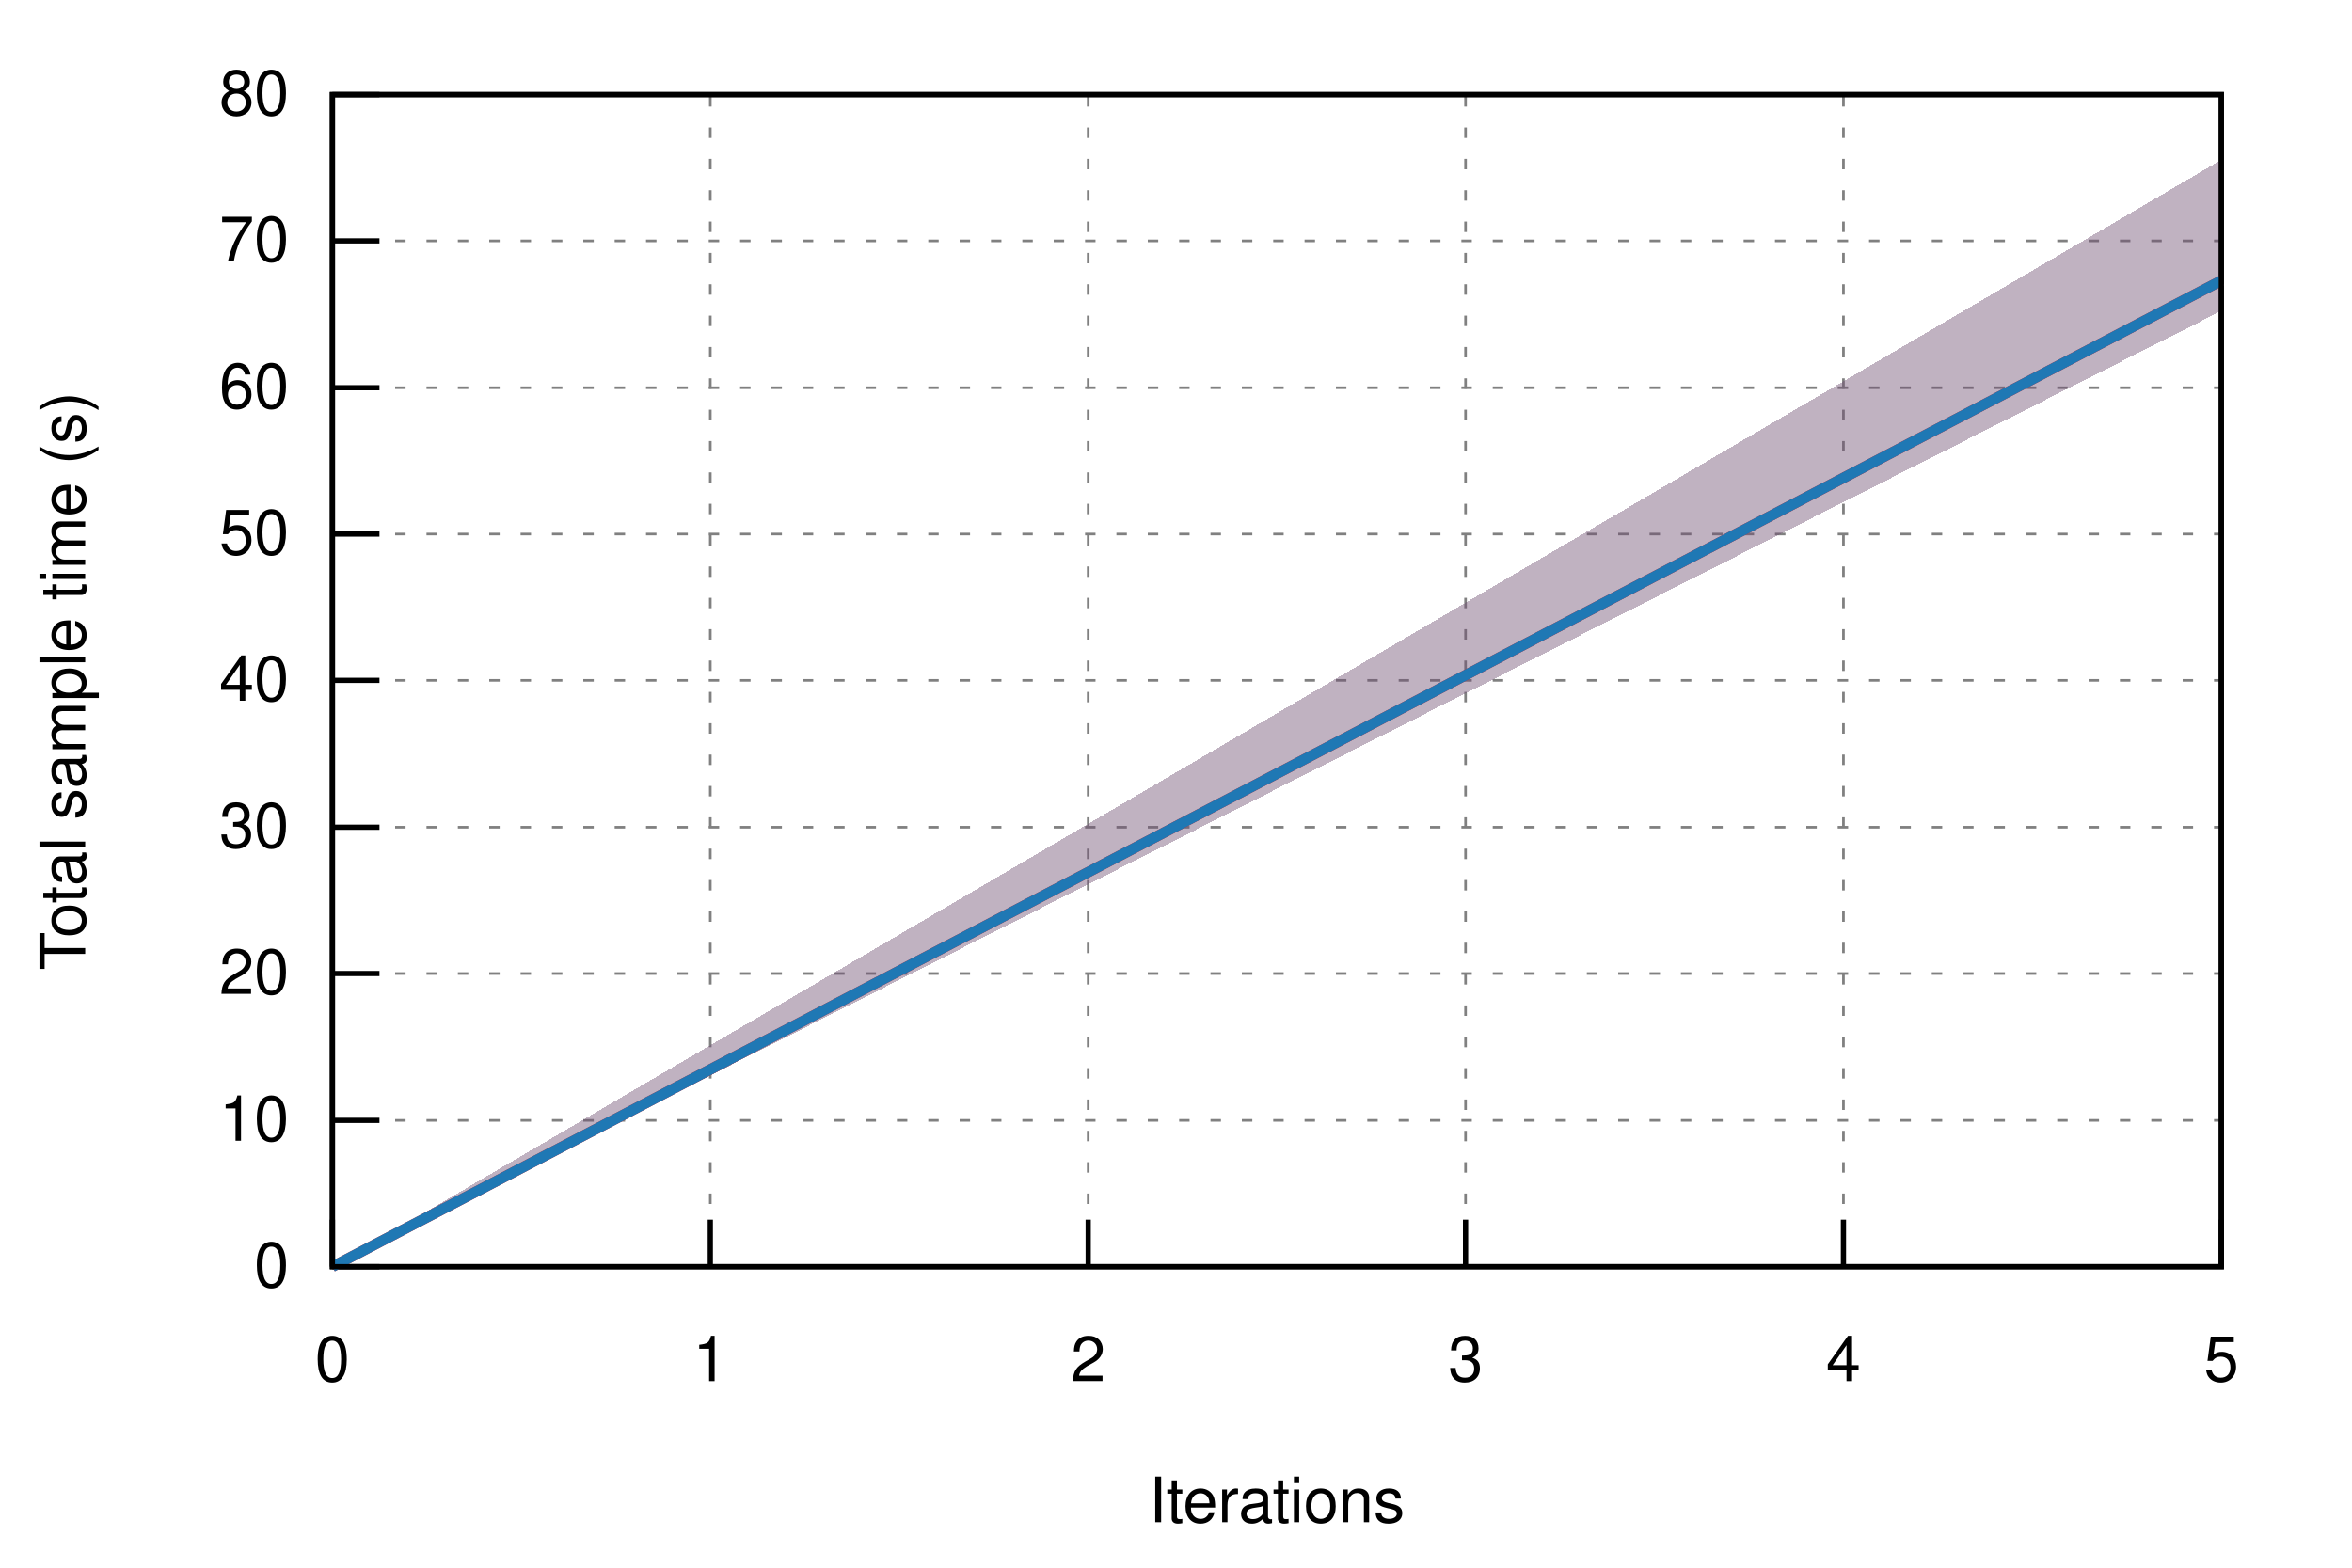
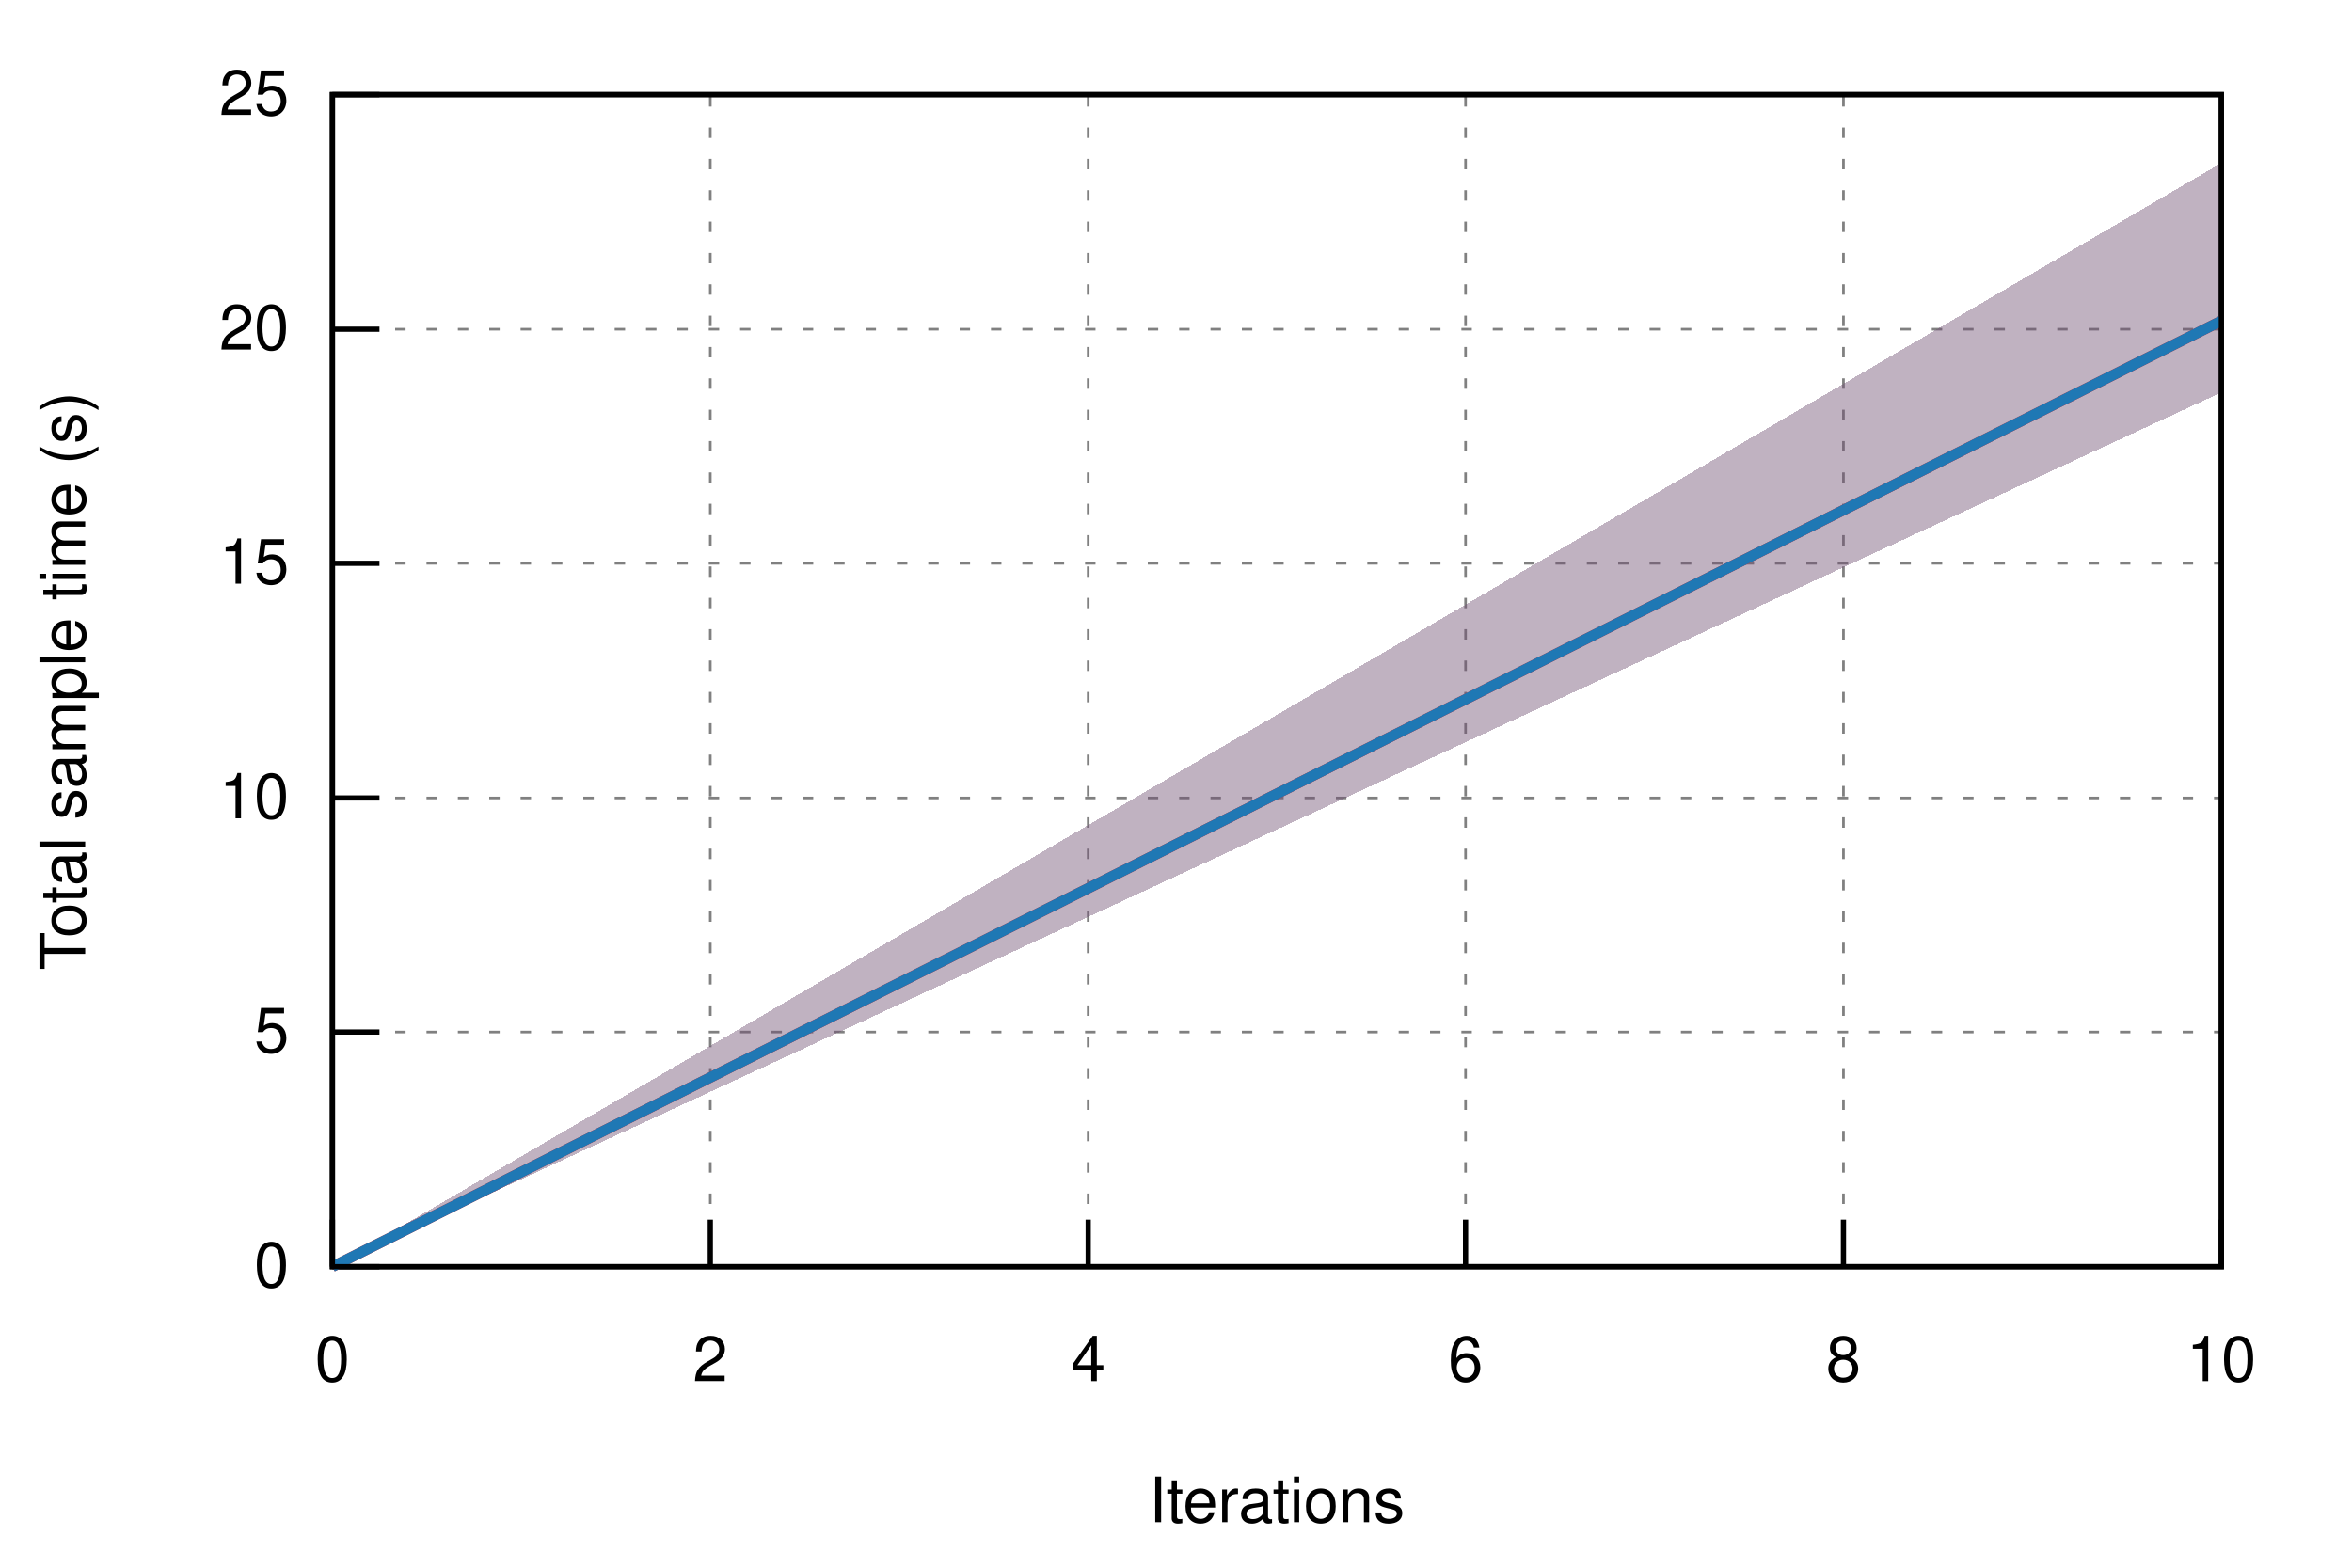
<svg xmlns="http://www.w3.org/2000/svg" xmlns:xlink="http://www.w3.org/1999/xlink" viewBox="0 0 450 300">
  <g id="gnuplot_canvas">
    <rect x="0" y="0" width="450" height="300" fill="none" />
    <defs>
      <circle id="gpDot" r="0.5" stroke-width="0.5" stroke="currentColor" />
      <path id="gpPt0" stroke-width="0.222" stroke="currentColor" d="M-1,0 h2 M0,-1 v2" />
      <path id="gpPt1" stroke-width="0.222" stroke="currentColor" d="M-1,-1 L1,1 M1,-1 L-1,1" />
      <path id="gpPt2" stroke-width="0.222" stroke="currentColor" d="M-1,0 L1,0 M0,-1 L0,1 M-1,-1 L1,1 M-1,1 L1,-1" />
      <rect id="gpPt3" stroke-width="0.222" stroke="currentColor" x="-1" y="-1" width="2" height="2" />
      <rect id="gpPt4" stroke-width="0.222" stroke="currentColor" fill="currentColor" x="-1" y="-1" width="2" height="2" />
      <circle id="gpPt5" stroke-width="0.222" stroke="currentColor" cx="0" cy="0" r="1" />
      <use xlink:href="#gpPt5" id="gpPt6" fill="currentColor" stroke="none" />
      <path id="gpPt7" stroke-width="0.222" stroke="currentColor" d="M0,-1.33 L-1.33,0.67 L1.33,0.67 z" />
      <use xlink:href="#gpPt7" id="gpPt8" fill="currentColor" stroke="none" />
      <use xlink:href="#gpPt7" id="gpPt9" stroke="currentColor" transform="rotate(180)" />
      <use xlink:href="#gpPt9" id="gpPt10" fill="currentColor" stroke="none" />
      <use xlink:href="#gpPt3" id="gpPt11" stroke="currentColor" transform="rotate(45)" />
      <use xlink:href="#gpPt11" id="gpPt12" fill="currentColor" stroke="none" />
      <path id="gpPt13" stroke-width="0.222" stroke="currentColor" d="M0,1.330 L1.265,0.411 L0.782,-1.067 L-0.782,-1.076 L-1.265,0.411 z" />
      <use xlink:href="#gpPt13" id="gpPt14" fill="currentColor" stroke="none" />
      <filter id="textbox" filterUnits="objectBoundingBox" x="0" y="0" height="1" width="1">
        <feFlood flood-color="white" flood-opacity="1" result="bgnd" />
        <feComposite in="SourceGraphic" in2="bgnd" operator="atop" />
      </filter>
      <filter id="greybox" filterUnits="objectBoundingBox" x="0" y="0" height="1" width="1">
        <feFlood flood-color="lightgrey" flood-opacity="1" result="grey" />
        <feComposite in="SourceGraphic" in2="grey" operator="atop" />
      </filter>
    </defs>
    <g fill="none" color="white" stroke="currentColor" stroke-width="1.00" stroke-linecap="butt" stroke-linejoin="miter">
</g>
    <g fill="none" color="black" stroke="currentColor" stroke-width="1.00" stroke-linecap="butt" stroke-linejoin="miter">
</g>
    <g fill="none" color="black" stroke="black" stroke-width="0.50" stroke-linecap="butt" stroke-linejoin="miter">
</g>
    <g fill="none" color="gray" stroke="currentColor" stroke-width="0.50" stroke-linecap="butt" stroke-linejoin="miter">
      <path stroke="gray" stroke-dasharray="2,4" class="gridline" d="M63.6,242.4 L425.0,242.4  " />
    </g>
    <g fill="none" color="gray" stroke="gray" stroke-width="1.00" stroke-linecap="butt" stroke-linejoin="miter">
</g>
    <g fill="none" color="black" stroke="currentColor" stroke-width="1.00" stroke-linecap="butt" stroke-linejoin="miter">
      <path stroke="black" d="M63.6,242.4 L72.6,242.4  " />
      <g transform="translate(55.3,246.3)" stroke="none" fill="black" font-family="Helvetica" font-size="12.00" text-anchor="end">
        <text>
          <tspan font-family="Helvetica"> 0</tspan>
        </text>
      </g>
    </g>
    <g fill="none" color="black" stroke="currentColor" stroke-width="1.00" stroke-linecap="butt" stroke-linejoin="miter">
</g>
    <g fill="none" color="black" stroke="black" stroke-width="0.50" stroke-linecap="butt" stroke-linejoin="miter">
</g>
    <g fill="none" color="gray" stroke="currentColor" stroke-width="0.50" stroke-linecap="butt" stroke-linejoin="miter">
-       <path stroke="gray" stroke-dasharray="2,4" class="gridline" d="M63.6,214.4 L425.0,214.4  " />
-     </g>
-     <g fill="none" color="gray" stroke="gray" stroke-width="1.00" stroke-linecap="butt" stroke-linejoin="miter">
- </g>
-     <g fill="none" color="black" stroke="currentColor" stroke-width="1.00" stroke-linecap="butt" stroke-linejoin="miter">
-       <path stroke="black" d="M63.6,214.4 L72.6,214.4  " />
-       <g transform="translate(55.3,218.3)" stroke="none" fill="black" font-family="Helvetica" font-size="12.00" text-anchor="end">
+       <path stroke="gray" stroke-dasharray="2,4" class="gridline" d="M63.6,197.5 L425.0,197.5  " />
+     </g>
+     <g fill="none" color="gray" stroke="gray" stroke-width="1.00" stroke-linecap="butt" stroke-linejoin="miter">
+ </g>
+     <g fill="none" color="black" stroke="currentColor" stroke-width="1.00" stroke-linecap="butt" stroke-linejoin="miter">
+       <path stroke="black" d="M63.6,197.5 L72.6,197.5  " />
+       <g transform="translate(55.3,201.4)" stroke="none" fill="black" font-family="Helvetica" font-size="12.00" text-anchor="end">
+         <text>
+           <tspan font-family="Helvetica"> 5</tspan>
+         </text>
+       </g>
+     </g>
+     <g fill="none" color="black" stroke="currentColor" stroke-width="1.00" stroke-linecap="butt" stroke-linejoin="miter">
+ </g>
+     <g fill="none" color="black" stroke="black" stroke-width="0.50" stroke-linecap="butt" stroke-linejoin="miter">
+ </g>
+     <g fill="none" color="gray" stroke="currentColor" stroke-width="0.50" stroke-linecap="butt" stroke-linejoin="miter">
+       <path stroke="gray" stroke-dasharray="2,4" class="gridline" d="M63.6,152.7 L425.0,152.7  " />
+     </g>
+     <g fill="none" color="gray" stroke="gray" stroke-width="1.00" stroke-linecap="butt" stroke-linejoin="miter">
+ </g>
+     <g fill="none" color="black" stroke="currentColor" stroke-width="1.00" stroke-linecap="butt" stroke-linejoin="miter">
+       <path stroke="black" d="M63.6,152.7 L72.6,152.7  " />
+       <g transform="translate(55.3,156.6)" stroke="none" fill="black" font-family="Helvetica" font-size="12.00" text-anchor="end">
        <text>
          <tspan font-family="Helvetica"> 10</tspan>
        </text>
      </g>
    </g>
    <g fill="none" color="black" stroke="currentColor" stroke-width="1.00" stroke-linecap="butt" stroke-linejoin="miter">
</g>
    <g fill="none" color="black" stroke="black" stroke-width="0.50" stroke-linecap="butt" stroke-linejoin="miter">
</g>
    <g fill="none" color="gray" stroke="currentColor" stroke-width="0.50" stroke-linecap="butt" stroke-linejoin="miter">
-       <path stroke="gray" stroke-dasharray="2,4" class="gridline" d="M63.6,186.3 L425.0,186.3  " />
-     </g>
-     <g fill="none" color="gray" stroke="gray" stroke-width="1.00" stroke-linecap="butt" stroke-linejoin="miter">
- </g>
-     <g fill="none" color="black" stroke="currentColor" stroke-width="1.00" stroke-linecap="butt" stroke-linejoin="miter">
-       <path stroke="black" d="M63.6,186.3 L72.6,186.3  " />
-       <g transform="translate(55.3,190.2)" stroke="none" fill="black" font-family="Helvetica" font-size="12.00" text-anchor="end">
+       <path stroke="gray" stroke-dasharray="2,4" class="gridline" d="M63.6,107.8 L425.0,107.8  " />
+     </g>
+     <g fill="none" color="gray" stroke="gray" stroke-width="1.00" stroke-linecap="butt" stroke-linejoin="miter">
+ </g>
+     <g fill="none" color="black" stroke="currentColor" stroke-width="1.00" stroke-linecap="butt" stroke-linejoin="miter">
+       <path stroke="black" d="M63.6,107.8 L72.6,107.8  " />
+       <g transform="translate(55.3,111.7)" stroke="none" fill="black" font-family="Helvetica" font-size="12.00" text-anchor="end">
+         <text>
+           <tspan font-family="Helvetica"> 15</tspan>
+         </text>
+       </g>
+     </g>
+     <g fill="none" color="black" stroke="currentColor" stroke-width="1.00" stroke-linecap="butt" stroke-linejoin="miter">
+ </g>
+     <g fill="none" color="black" stroke="black" stroke-width="0.50" stroke-linecap="butt" stroke-linejoin="miter">
+ </g>
+     <g fill="none" color="gray" stroke="currentColor" stroke-width="0.50" stroke-linecap="butt" stroke-linejoin="miter">
+       <path stroke="gray" stroke-dasharray="2,4" class="gridline" d="M63.6,63.0 L425.0,63.0  " />
+     </g>
+     <g fill="none" color="gray" stroke="gray" stroke-width="1.00" stroke-linecap="butt" stroke-linejoin="miter">
+ </g>
+     <g fill="none" color="black" stroke="currentColor" stroke-width="1.00" stroke-linecap="butt" stroke-linejoin="miter">
+       <path stroke="black" d="M63.6,63.0 L72.6,63.0  " />
+       <g transform="translate(55.3,66.9)" stroke="none" fill="black" font-family="Helvetica" font-size="12.00" text-anchor="end">
        <text>
          <tspan font-family="Helvetica"> 20</tspan>
-         </text>
-       </g>
-     </g>
-     <g fill="none" color="black" stroke="currentColor" stroke-width="1.00" stroke-linecap="butt" stroke-linejoin="miter">
- </g>
-     <g fill="none" color="black" stroke="black" stroke-width="0.50" stroke-linecap="butt" stroke-linejoin="miter">
- </g>
-     <g fill="none" color="gray" stroke="currentColor" stroke-width="0.50" stroke-linecap="butt" stroke-linejoin="miter">
-       <path stroke="gray" stroke-dasharray="2,4" class="gridline" d="M63.6,158.3 L425.0,158.3  " />
-     </g>
-     <g fill="none" color="gray" stroke="gray" stroke-width="1.00" stroke-linecap="butt" stroke-linejoin="miter">
- </g>
-     <g fill="none" color="black" stroke="currentColor" stroke-width="1.00" stroke-linecap="butt" stroke-linejoin="miter">
-       <path stroke="black" d="M63.6,158.3 L72.6,158.3  " />
-       <g transform="translate(55.3,162.2)" stroke="none" fill="black" font-family="Helvetica" font-size="12.00" text-anchor="end">
-         <text>
-           <tspan font-family="Helvetica"> 30</tspan>
-         </text>
-       </g>
-     </g>
-     <g fill="none" color="black" stroke="currentColor" stroke-width="1.00" stroke-linecap="butt" stroke-linejoin="miter">
- </g>
-     <g fill="none" color="black" stroke="black" stroke-width="0.50" stroke-linecap="butt" stroke-linejoin="miter">
- </g>
-     <g fill="none" color="gray" stroke="currentColor" stroke-width="0.50" stroke-linecap="butt" stroke-linejoin="miter">
-       <path stroke="gray" stroke-dasharray="2,4" class="gridline" d="M63.6,130.2 L425.0,130.2  " />
-     </g>
-     <g fill="none" color="gray" stroke="gray" stroke-width="1.00" stroke-linecap="butt" stroke-linejoin="miter">
- </g>
-     <g fill="none" color="black" stroke="currentColor" stroke-width="1.00" stroke-linecap="butt" stroke-linejoin="miter">
-       <path stroke="black" d="M63.6,130.2 L72.6,130.2  " />
-       <g transform="translate(55.3,134.1)" stroke="none" fill="black" font-family="Helvetica" font-size="12.00" text-anchor="end">
-         <text>
-           <tspan font-family="Helvetica"> 40</tspan>
-         </text>
-       </g>
-     </g>
-     <g fill="none" color="black" stroke="currentColor" stroke-width="1.00" stroke-linecap="butt" stroke-linejoin="miter">
- </g>
-     <g fill="none" color="black" stroke="black" stroke-width="0.50" stroke-linecap="butt" stroke-linejoin="miter">
- </g>
-     <g fill="none" color="gray" stroke="currentColor" stroke-width="0.50" stroke-linecap="butt" stroke-linejoin="miter">
-       <path stroke="gray" stroke-dasharray="2,4" class="gridline" d="M63.6,102.2 L425.0,102.2  " />
-     </g>
-     <g fill="none" color="gray" stroke="gray" stroke-width="1.00" stroke-linecap="butt" stroke-linejoin="miter">
- </g>
-     <g fill="none" color="black" stroke="currentColor" stroke-width="1.00" stroke-linecap="butt" stroke-linejoin="miter">
-       <path stroke="black" d="M63.6,102.2 L72.6,102.2  " />
-       <g transform="translate(55.3,106.1)" stroke="none" fill="black" font-family="Helvetica" font-size="12.00" text-anchor="end">
-         <text>
-           <tspan font-family="Helvetica"> 50</tspan>
-         </text>
-       </g>
-     </g>
-     <g fill="none" color="black" stroke="currentColor" stroke-width="1.00" stroke-linecap="butt" stroke-linejoin="miter">
- </g>
-     <g fill="none" color="black" stroke="black" stroke-width="0.50" stroke-linecap="butt" stroke-linejoin="miter">
- </g>
-     <g fill="none" color="gray" stroke="currentColor" stroke-width="0.50" stroke-linecap="butt" stroke-linejoin="miter">
-       <path stroke="gray" stroke-dasharray="2,4" class="gridline" d="M63.6,74.2 L425.0,74.2  " />
-     </g>
-     <g fill="none" color="gray" stroke="gray" stroke-width="1.00" stroke-linecap="butt" stroke-linejoin="miter">
- </g>
-     <g fill="none" color="black" stroke="currentColor" stroke-width="1.00" stroke-linecap="butt" stroke-linejoin="miter">
-       <path stroke="black" d="M63.6,74.2 L72.6,74.2  " />
-       <g transform="translate(55.3,78.1)" stroke="none" fill="black" font-family="Helvetica" font-size="12.00" text-anchor="end">
-         <text>
-           <tspan font-family="Helvetica"> 60</tspan>
-         </text>
-       </g>
-     </g>
-     <g fill="none" color="black" stroke="currentColor" stroke-width="1.00" stroke-linecap="butt" stroke-linejoin="miter">
- </g>
-     <g fill="none" color="black" stroke="black" stroke-width="0.50" stroke-linecap="butt" stroke-linejoin="miter">
- </g>
-     <g fill="none" color="gray" stroke="currentColor" stroke-width="0.50" stroke-linecap="butt" stroke-linejoin="miter">
-       <path stroke="gray" stroke-dasharray="2,4" class="gridline" d="M63.6,46.1 L425.0,46.1  " />
-     </g>
-     <g fill="none" color="gray" stroke="gray" stroke-width="1.00" stroke-linecap="butt" stroke-linejoin="miter">
- </g>
-     <g fill="none" color="black" stroke="currentColor" stroke-width="1.00" stroke-linecap="butt" stroke-linejoin="miter">
-       <path stroke="black" d="M63.6,46.1 L72.6,46.1  " />
-       <g transform="translate(55.3,50.0)" stroke="none" fill="black" font-family="Helvetica" font-size="12.00" text-anchor="end">
-         <text>
-           <tspan font-family="Helvetica"> 70</tspan>
        </text>
      </g>
    </g>
    <g fill="none" color="black" stroke="currentColor" stroke-width="1.00" stroke-linecap="butt" stroke-linejoin="miter">
</g>
    <g fill="none" color="black" stroke="black" stroke-width="0.50" stroke-linecap="butt" stroke-linejoin="miter">
</g>
    <g fill="none" color="gray" stroke="currentColor" stroke-width="0.50" stroke-linecap="butt" stroke-linejoin="miter">
      <path stroke="gray" stroke-dasharray="2,4" class="gridline" d="M63.6,18.1 L425.0,18.1  " />
    </g>
    <g fill="none" color="gray" stroke="gray" stroke-width="1.00" stroke-linecap="butt" stroke-linejoin="miter">
</g>
    <g fill="none" color="black" stroke="currentColor" stroke-width="1.00" stroke-linecap="butt" stroke-linejoin="miter">
      <path stroke="black" d="M63.6,18.1 L72.6,18.1  " />
      <g transform="translate(55.3,22.0)" stroke="none" fill="black" font-family="Helvetica" font-size="12.00" text-anchor="end">
        <text>
-           <tspan font-family="Helvetica"> 80</tspan>
+           <tspan font-family="Helvetica"> 25</tspan>
        </text>
      </g>
    </g>
    <g fill="none" color="black" stroke="currentColor" stroke-width="1.00" stroke-linecap="butt" stroke-linejoin="miter">
</g>
    <g fill="none" color="black" stroke="black" stroke-width="0.50" stroke-linecap="butt" stroke-linejoin="miter">
</g>
    <g fill="none" color="gray" stroke="currentColor" stroke-width="0.50" stroke-linecap="butt" stroke-linejoin="miter">
      <path stroke="gray" stroke-dasharray="2,4" class="gridline" d="M63.6,242.4 L63.6,18.1  " />
    </g>
    <g fill="none" color="gray" stroke="gray" stroke-width="1.00" stroke-linecap="butt" stroke-linejoin="miter">
</g>
    <g fill="none" color="black" stroke="currentColor" stroke-width="1.00" stroke-linecap="butt" stroke-linejoin="miter">
      <path stroke="black" d="M63.6,242.4 L63.6,233.4  " />
      <g transform="translate(63.6,264.3)" stroke="none" fill="black" font-family="Helvetica" font-size="12.00" text-anchor="middle">
        <text>
          <tspan font-family="Helvetica"> 0</tspan>
        </text>
      </g>
    </g>
    <g fill="none" color="black" stroke="currentColor" stroke-width="1.00" stroke-linecap="butt" stroke-linejoin="miter">
</g>
    <g fill="none" color="black" stroke="black" stroke-width="0.50" stroke-linecap="butt" stroke-linejoin="miter">
</g>
    <g fill="none" color="gray" stroke="currentColor" stroke-width="0.50" stroke-linecap="butt" stroke-linejoin="miter">
      <path stroke="gray" stroke-dasharray="2,4" class="gridline" d="M135.9,242.4 L135.9,18.1  " />
    </g>
    <g fill="none" color="gray" stroke="gray" stroke-width="1.00" stroke-linecap="butt" stroke-linejoin="miter">
</g>
    <g fill="none" color="black" stroke="currentColor" stroke-width="1.00" stroke-linecap="butt" stroke-linejoin="miter">
      <path stroke="black" d="M135.9,242.4 L135.9,233.4  " />
      <g transform="translate(135.9,264.3)" stroke="none" fill="black" font-family="Helvetica" font-size="12.00" text-anchor="middle">
        <text>
-           <tspan font-family="Helvetica"> 1</tspan>
+           <tspan font-family="Helvetica"> 2</tspan>
        </text>
      </g>
    </g>
    <g fill="none" color="black" stroke="currentColor" stroke-width="1.00" stroke-linecap="butt" stroke-linejoin="miter">
</g>
    <g fill="none" color="black" stroke="black" stroke-width="0.50" stroke-linecap="butt" stroke-linejoin="miter">
</g>
    <g fill="none" color="gray" stroke="currentColor" stroke-width="0.50" stroke-linecap="butt" stroke-linejoin="miter">
      <path stroke="gray" stroke-dasharray="2,4" class="gridline" d="M208.2,242.4 L208.2,18.1  " />
    </g>
    <g fill="none" color="gray" stroke="gray" stroke-width="1.00" stroke-linecap="butt" stroke-linejoin="miter">
</g>
    <g fill="none" color="black" stroke="currentColor" stroke-width="1.00" stroke-linecap="butt" stroke-linejoin="miter">
      <path stroke="black" d="M208.2,242.4 L208.2,233.4  " />
      <g transform="translate(208.2,264.3)" stroke="none" fill="black" font-family="Helvetica" font-size="12.00" text-anchor="middle">
        <text>
-           <tspan font-family="Helvetica"> 2</tspan>
+           <tspan font-family="Helvetica"> 4</tspan>
        </text>
      </g>
    </g>
    <g fill="none" color="black" stroke="currentColor" stroke-width="1.00" stroke-linecap="butt" stroke-linejoin="miter">
</g>
    <g fill="none" color="black" stroke="black" stroke-width="0.50" stroke-linecap="butt" stroke-linejoin="miter">
</g>
    <g fill="none" color="gray" stroke="currentColor" stroke-width="0.50" stroke-linecap="butt" stroke-linejoin="miter">
      <path stroke="gray" stroke-dasharray="2,4" class="gridline" d="M280.4,242.4 L280.4,18.1  " />
    </g>
    <g fill="none" color="gray" stroke="gray" stroke-width="1.00" stroke-linecap="butt" stroke-linejoin="miter">
</g>
    <g fill="none" color="black" stroke="currentColor" stroke-width="1.00" stroke-linecap="butt" stroke-linejoin="miter">
      <path stroke="black" d="M280.4,242.4 L280.4,233.4  " />
      <g transform="translate(280.4,264.3)" stroke="none" fill="black" font-family="Helvetica" font-size="12.00" text-anchor="middle">
        <text>
-           <tspan font-family="Helvetica"> 3</tspan>
+           <tspan font-family="Helvetica"> 6</tspan>
        </text>
      </g>
    </g>
    <g fill="none" color="black" stroke="currentColor" stroke-width="1.00" stroke-linecap="butt" stroke-linejoin="miter">
</g>
    <g fill="none" color="black" stroke="black" stroke-width="0.50" stroke-linecap="butt" stroke-linejoin="miter">
</g>
    <g fill="none" color="gray" stroke="currentColor" stroke-width="0.50" stroke-linecap="butt" stroke-linejoin="miter">
      <path stroke="gray" stroke-dasharray="2,4" class="gridline" d="M352.7,242.4 L352.7,18.1  " />
    </g>
    <g fill="none" color="gray" stroke="gray" stroke-width="1.00" stroke-linecap="butt" stroke-linejoin="miter">
</g>
    <g fill="none" color="black" stroke="currentColor" stroke-width="1.00" stroke-linecap="butt" stroke-linejoin="miter">
      <path stroke="black" d="M352.7,242.4 L352.7,233.4  " />
      <g transform="translate(352.7,264.3)" stroke="none" fill="black" font-family="Helvetica" font-size="12.00" text-anchor="middle">
        <text>
-           <tspan font-family="Helvetica"> 4</tspan>
+           <tspan font-family="Helvetica"> 8</tspan>
        </text>
      </g>
    </g>
    <g fill="none" color="black" stroke="currentColor" stroke-width="1.00" stroke-linecap="butt" stroke-linejoin="miter">
</g>
    <g fill="none" color="black" stroke="black" stroke-width="0.50" stroke-linecap="butt" stroke-linejoin="miter">
</g>
    <g fill="none" color="gray" stroke="currentColor" stroke-width="0.50" stroke-linecap="butt" stroke-linejoin="miter">
      <path stroke="gray" stroke-dasharray="2,4" class="gridline" d="M425.0,242.4 L425.0,18.1  " />
    </g>
    <g fill="none" color="gray" stroke="gray" stroke-width="1.00" stroke-linecap="butt" stroke-linejoin="miter">
</g>
    <g fill="none" color="black" stroke="currentColor" stroke-width="1.00" stroke-linecap="butt" stroke-linejoin="miter">
      <path stroke="black" d="M425.0,242.4 L425.0,233.4  " />
      <g transform="translate(425.0,264.3)" stroke="none" fill="black" font-family="Helvetica" font-size="12.00" text-anchor="middle">
        <text>
-           <tspan font-family="Helvetica"> 5</tspan>
+           <tspan font-family="Helvetica"> 10</tspan>
        </text>
      </g>
    </g>
    <g fill="none" color="black" stroke="currentColor" stroke-width="1.00" stroke-linecap="butt" stroke-linejoin="miter">
</g>
    <g fill="none" color="black" stroke="currentColor" stroke-width="1.00" stroke-linecap="butt" stroke-linejoin="miter">
      <path stroke="black" d="M63.6,18.1 L63.6,242.4 L425.0,242.4 L425.0,18.1 L63.6,18.1 Z  " />
    </g>
    <g fill="none" color="black" stroke="currentColor" stroke-width="1.00" stroke-linecap="butt" stroke-linejoin="miter">
      <g transform="translate(16.3,130.3) rotate(270)" stroke="none" fill="black" font-family="Helvetica" font-size="12.00" text-anchor="middle">
        <text>
          <tspan font-family="Helvetica">Total sample time (s)</tspan>
        </text>
      </g>
    </g>
    <g fill="none" color="black" stroke="currentColor" stroke-width="1.00" stroke-linecap="butt" stroke-linejoin="miter">
      <g transform="translate(244.3,291.3)" stroke="none" fill="black" font-family="Helvetica" font-size="12.00" text-anchor="middle">
        <text>
          <tspan font-family="Helvetica">Iterations</tspan>
        </text>
      </g>
    </g>
    <g fill="none" color="black" stroke="currentColor" stroke-width="1.00" stroke-linecap="butt" stroke-linejoin="miter">
</g>
    <g id="gnuplot_plot_1">
      <g fill="none" color="black" stroke="currentColor" stroke-width="1.00" stroke-linecap="butt" stroke-linejoin="miter">
        <g stroke="none" shape-rendering="crispEdges">
          <polygon fill="rgb(227,  26,  28)" fill-opacity="0.25" points="63.6,242.4 63.6,242.4 63.6,242.4 " />
-           <polygon fill="rgb(227,  26,  28)" fill-opacity="0.25" points="63.6,242.4 425.0,59.5 425.0,30.6 " />
+           <polygon fill="rgb(227,  26,  28)" fill-opacity="0.25" points="63.6,242.4 425.0,75.1 425.0,31.2 " />
        </g>
      </g>
    </g>
    <g id="gnuplot_plot_2">
      <g fill="none" color="black" stroke="currentColor" stroke-width="1.00" stroke-linecap="butt" stroke-linejoin="miter">
        <g stroke="none" shape-rendering="crispEdges">
          <polygon fill="rgb( 31, 120, 180)" fill-opacity="0.25" points="63.6,242.4 63.6,242.4 63.6,242.4 " />
-           <polygon fill="rgb( 31, 120, 180)" fill-opacity="0.25" points="63.6,242.4 425.0,59.5 425.0,30.6 " />
+           <polygon fill="rgb( 31, 120, 180)" fill-opacity="0.25" points="63.6,242.4 425.0,75.1 425.0,31.2 " />
        </g>
      </g>
    </g>
    <g id="gnuplot_plot_3">
      <g fill="none" color="white" stroke="rgb( 31, 120, 180)" stroke-width="2.00" stroke-linecap="butt" stroke-linejoin="miter">
</g>
      <g fill="none" color="black" stroke="currentColor" stroke-width="2.00" stroke-linecap="butt" stroke-linejoin="miter">
-         <path stroke="rgb(227,  26,  28)" d="M63.6,242.4 L425.0,53.7  " />
+         <path stroke="rgb(227,  26,  28)" d="M63.6,242.4 L425.0,61.4  " />
      </g>
    </g>
    <g id="gnuplot_plot_4">
      <g fill="none" color="black" stroke="currentColor" stroke-width="2.00" stroke-linecap="butt" stroke-linejoin="miter">
-         <path stroke="rgb( 31, 120, 180)" d="M63.6,242.4 L425.0,53.7  " />
+         <path stroke="rgb( 31, 120, 180)" d="M63.6,242.4 L425.0,61.4  " />
      </g>
    </g>
    <g fill="none" color="black" stroke="currentColor" stroke-width="2.00" stroke-linecap="butt" stroke-linejoin="miter">
</g>
    <g fill="none" color="black" stroke="black" stroke-width="1.00" stroke-linecap="butt" stroke-linejoin="miter">
</g>
    <g fill="none" color="black" stroke="currentColor" stroke-width="1.00" stroke-linecap="butt" stroke-linejoin="miter">
      <path stroke="black" d="M63.6,18.1 L63.6,242.4 L425.0,242.4 L425.0,18.1 L63.6,18.1 Z  " />
    </g>
    <g fill="none" color="black" stroke="currentColor" stroke-width="1.00" stroke-linecap="butt" stroke-linejoin="miter">
</g>
  </g>
</svg>
